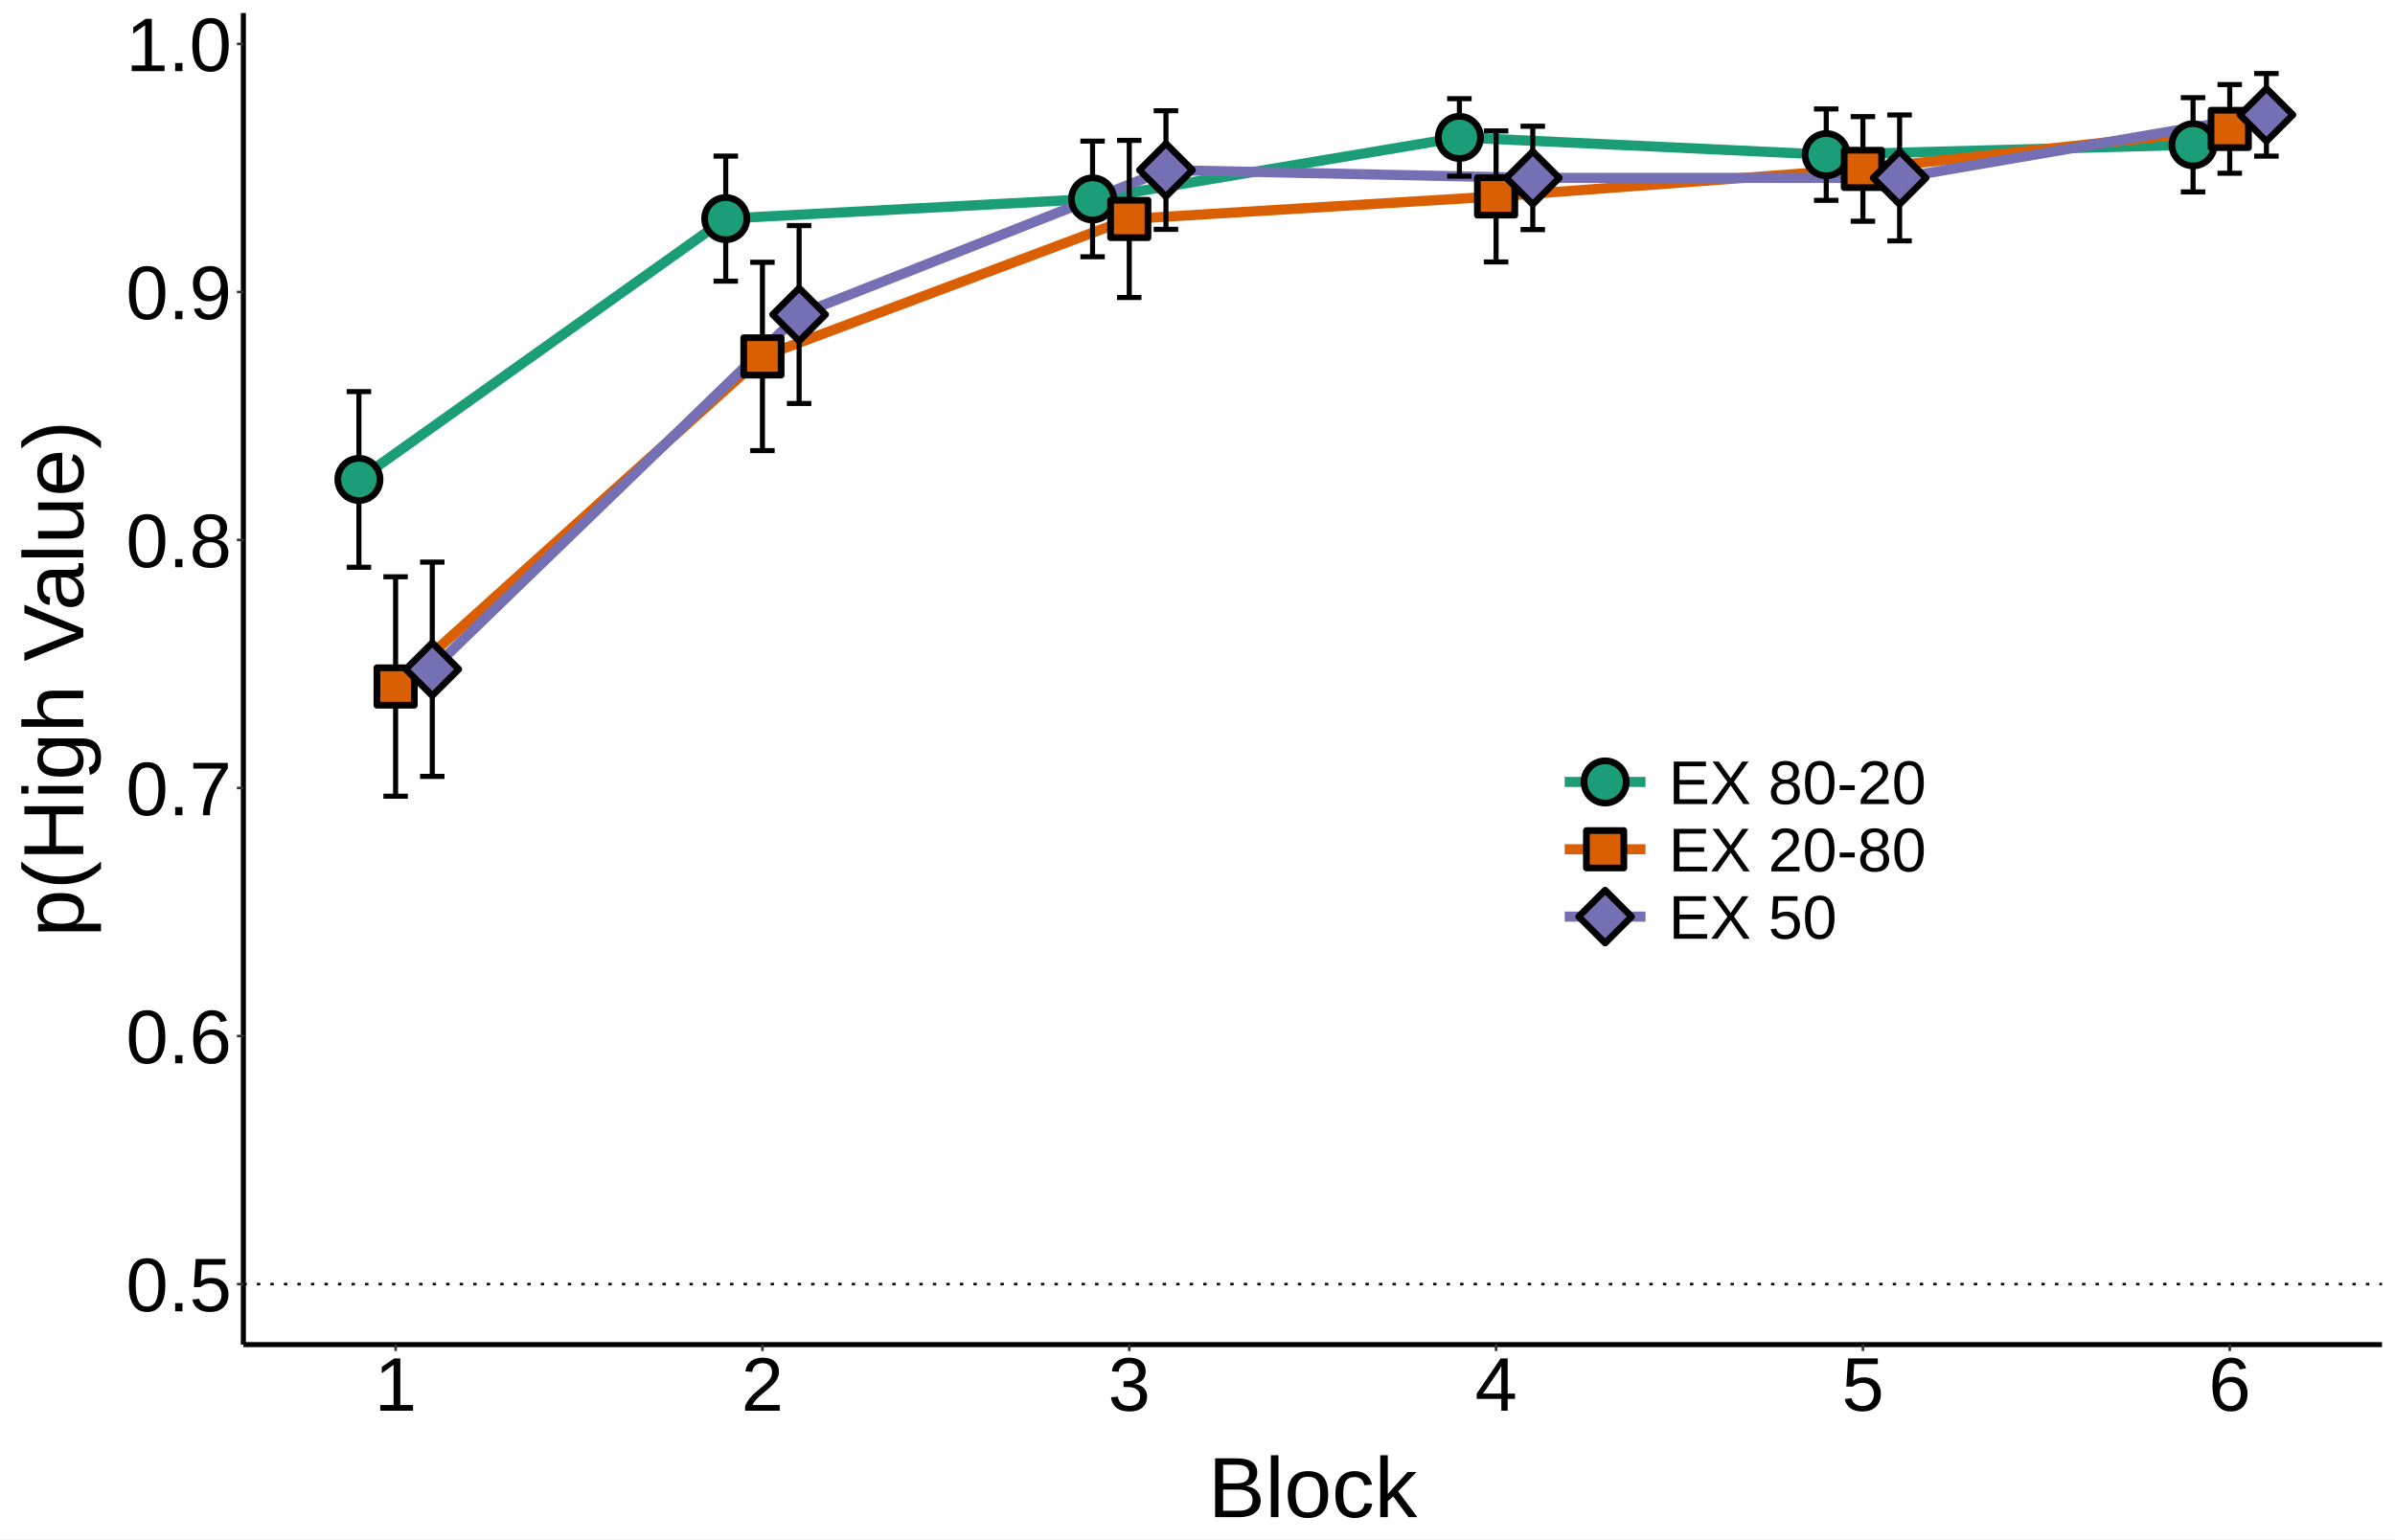
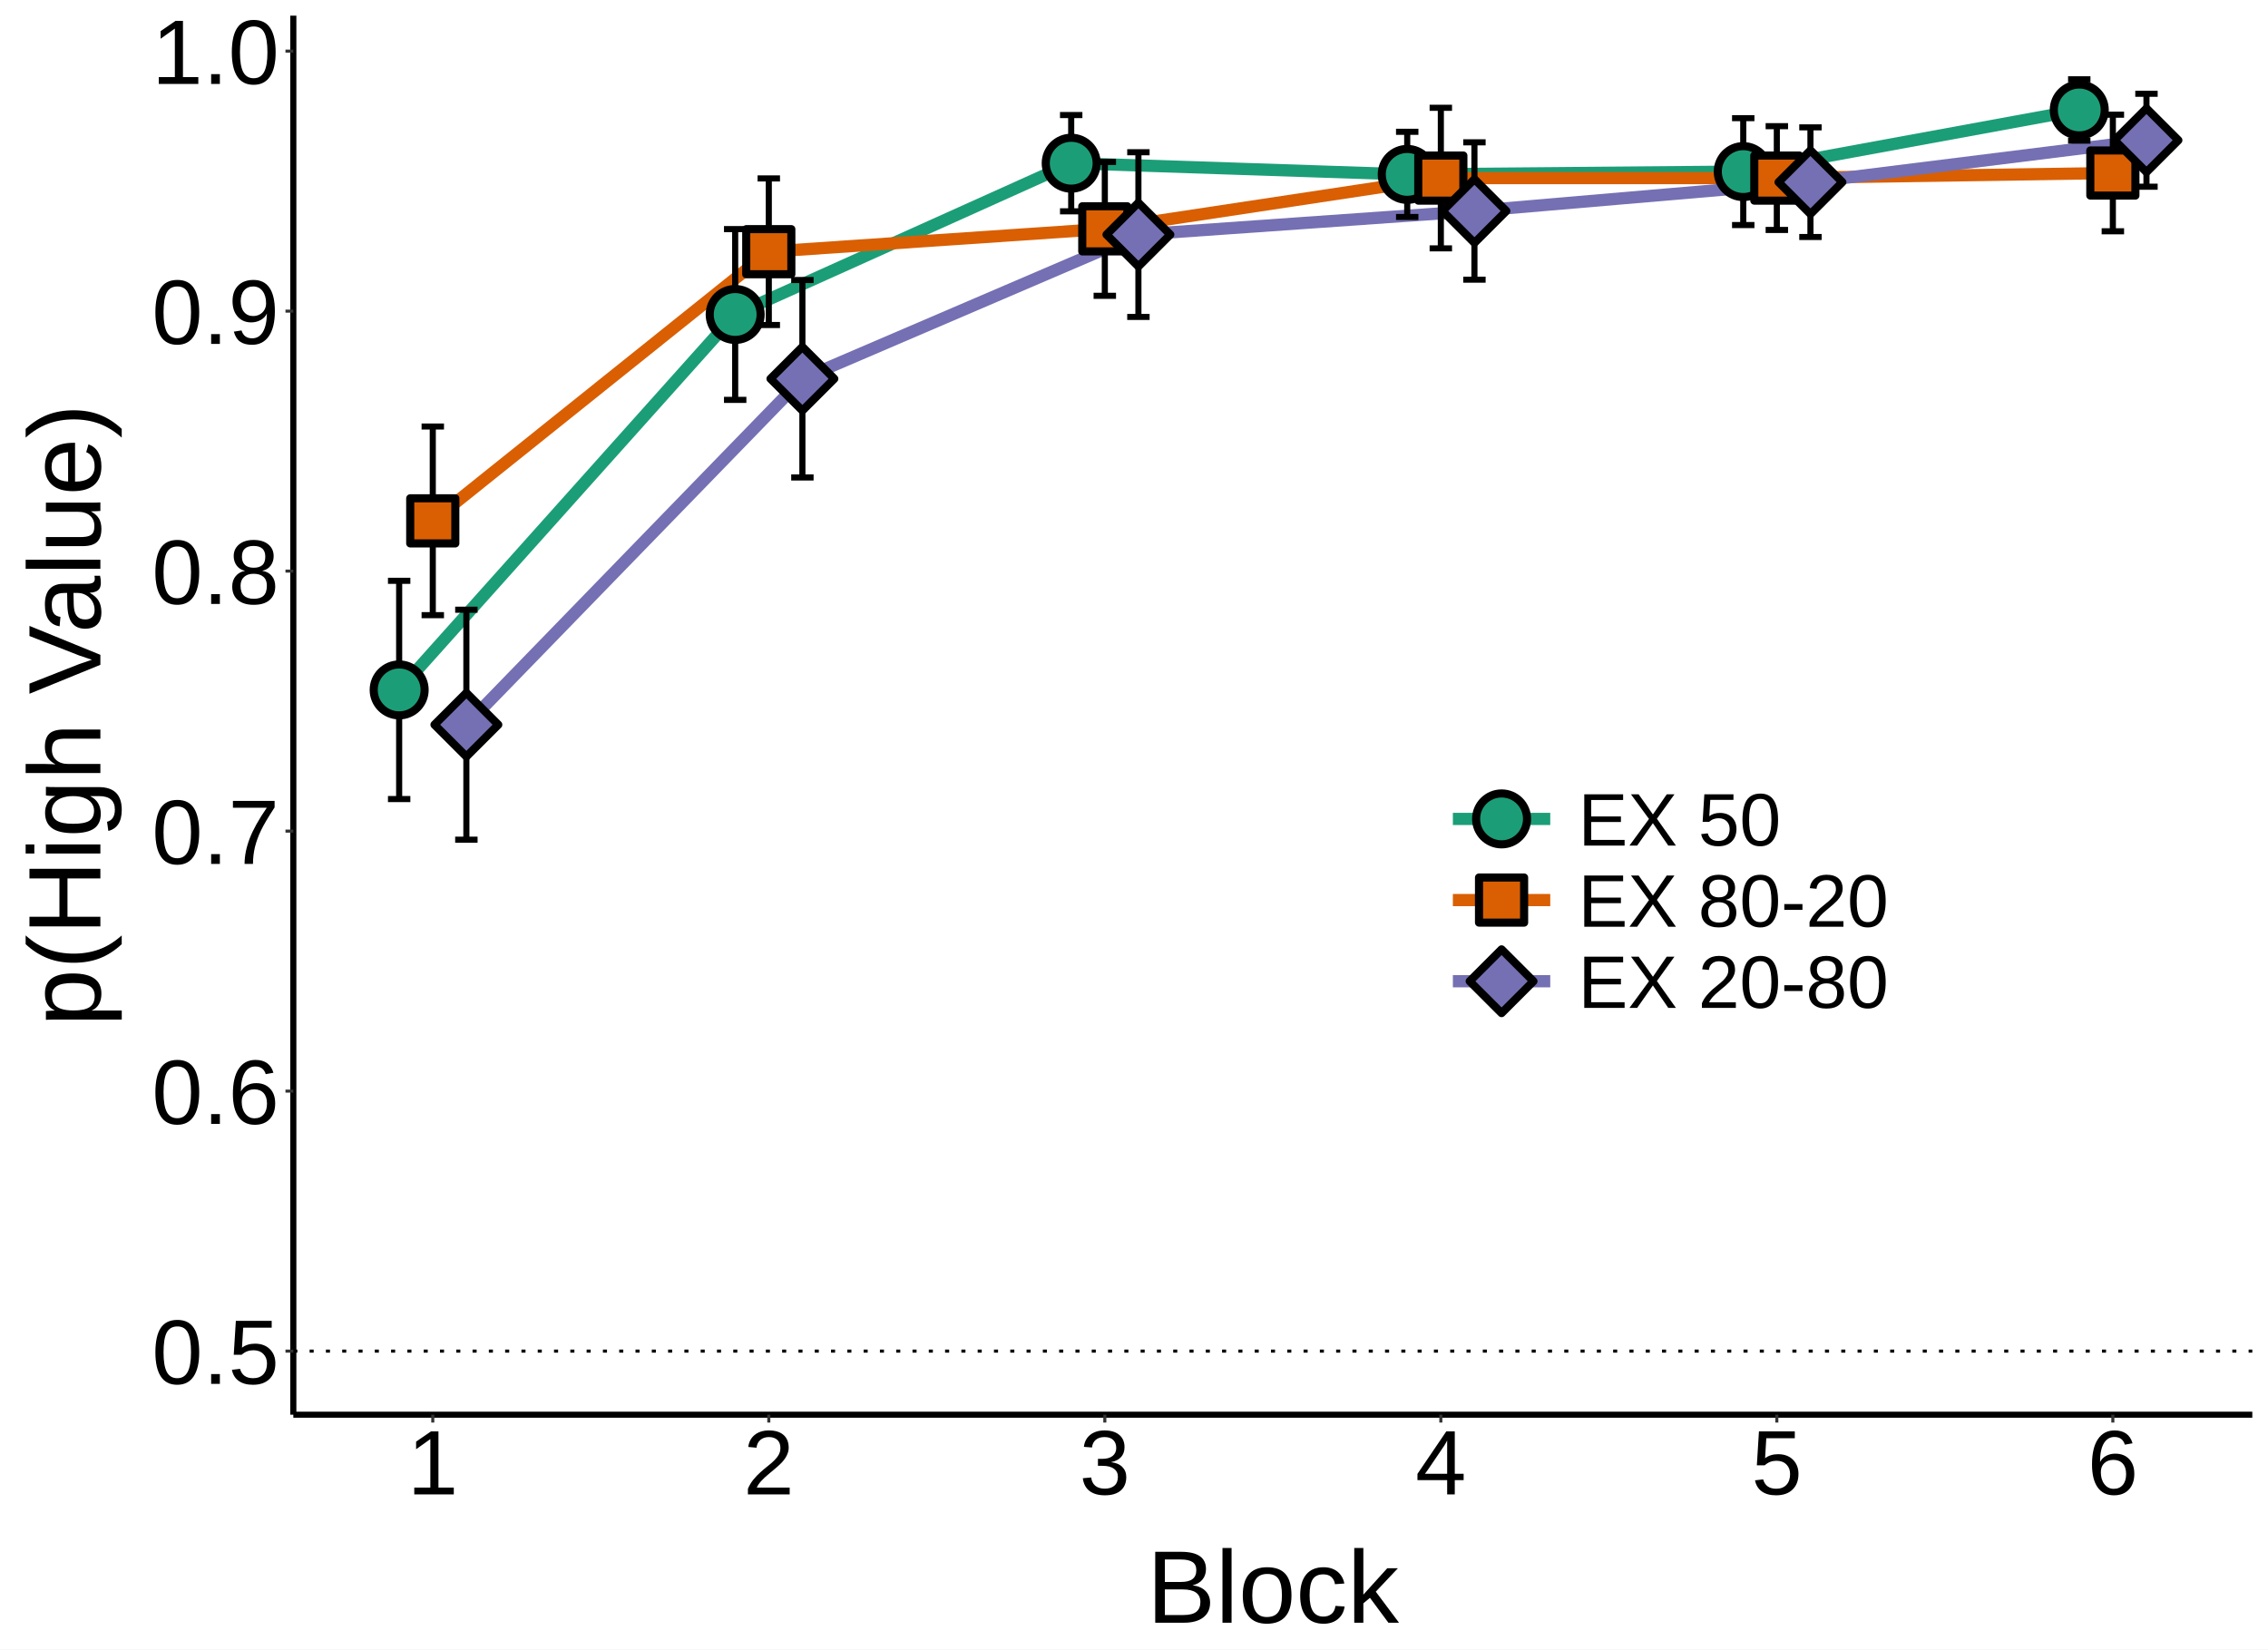
- <svg xmlns="http://www.w3.org/2000/svg" class="svglite" width="1008.00pt" height="648.00pt" viewBox="0 0 1008.00 648.00">
+ <svg xmlns="http://www.w3.org/2000/svg" class="svglite" width="792.00pt" height="576.00pt" viewBox="0 0 792.00 576.00">
  <defs>
    <style type="text/css">
    .svglite line, .svglite polyline, .svglite polygon, .svglite path, .svglite rect, .svglite circle {
      fill: none;
      stroke: #000000;
      stroke-linecap: round;
      stroke-linejoin: round;
      stroke-miterlimit: 10.00;
    }
    .svglite text {
      white-space: pre;
    }
  </style>
  </defs>
  <rect width="100%" height="100%" style="stroke: none; fill: #FFFFFF;" />
  <defs>
-     <clipPath id="cpMC4wMHwxMDA4LjAwfDAuMDB8NjQ4LjAw">
-       <rect x="0.00" y="0.00" width="1008.00" height="648.00" />
+     <clipPath id="cpMC4wMHw3OTIuMDB8MC4wMHw1NzYuMDA=">
+       <rect x="0.00" y="0.00" width="792.00" height="576.00" />
    </clipPath>
  </defs>
-   <g clip-path="url(#cpMC4wMHwxMDA4LjAwfDAuMDB8NjQ4LjAw)">
-     <rect x="0.00" y="0.00" width="1008.00" height="648.00" style="stroke-width: 1.07; stroke: #FFFFFF; fill: #FFFFFF;" />
+   <g clip-path="url(#cpMC4wMHw3OTIuMDB8MC4wMHw1NzYuMDA=)">
+     <rect x="0.00" y="0.00" width="792.00" height="576.00" style="stroke-width: 1.07; stroke: #FFFFFF; fill: #FFFFFF;" />
  </g>
  <defs>
-     <clipPath id="cpMTAyLjQzfDEwMDIuNTJ8NS40OHw1NjYuMDg=">
-       <rect x="102.43" y="5.48" width="900.09" height="560.60" />
+     <clipPath id="cpMTAyLjQzfDc4Ni41Mnw1LjQ4fDQ5NC4wOA==">
+       <rect x="102.43" y="5.48" width="684.09" height="488.60" />
    </clipPath>
  </defs>
-   <g clip-path="url(#cpMTAyLjQzfDEwMDIuNTJ8NS40OHw1NjYuMDg=)">
-     <rect x="102.43" y="5.48" width="900.09" height="560.60" style="stroke-width: 1.07; stroke: none; fill: #FFFFFF;" />
-     <line x1="102.43" y1="540.60" x2="1002.52" y2="540.60" style="stroke-width: 1.07; stroke-dasharray: 1.42,4.27; stroke-linecap: butt;" />
-     <polyline points="151.06,201.85 305.45,92.04 459.84,83.75 614.23,57.85 768.62,65.10 923.01,60.96 " style="stroke-width: 4.27; stroke: #1B9E77; stroke-linecap: butt;" />
-     <polyline points="166.50,289.01 320.89,150.07 475.28,92.17 629.67,82.70 784.06,71.12 938.45,54.28 " style="stroke-width: 4.27; stroke: #D95F02; stroke-linecap: butt;" />
-     <polyline points="181.94,281.75 336.33,132.42 490.72,71.58 645.11,74.90 799.50,74.90 953.89,48.35 " style="stroke-width: 4.27; stroke: #7570B3; stroke-linecap: butt;" />
-     <polyline points="145.92,164.87 156.21,164.87 " style="stroke-width: 2.13; stroke-linecap: butt;" />
-     <polyline points="151.06,164.87 151.06,238.82 " style="stroke-width: 2.13; stroke-linecap: butt;" />
-     <polyline points="145.92,238.82 156.21,238.82 " style="stroke-width: 2.13; stroke-linecap: butt;" />
-     <polyline points="300.31,65.72 310.60,65.72 " style="stroke-width: 2.13; stroke-linecap: butt;" />
-     <polyline points="305.45,65.72 305.45,118.36 " style="stroke-width: 2.13; stroke-linecap: butt;" />
-     <polyline points="300.31,118.36 310.60,118.36 " style="stroke-width: 2.13; stroke-linecap: butt;" />
-     <polyline points="454.70,59.41 464.99,59.41 " style="stroke-width: 2.13; stroke-linecap: butt;" />
-     <polyline points="459.84,59.41 459.84,108.09 " style="stroke-width: 2.13; stroke-linecap: butt;" />
-     <polyline points="454.70,108.09 464.99,108.09 " style="stroke-width: 2.13; stroke-linecap: butt;" />
-     <polyline points="609.08,41.54 619.38,41.54 " style="stroke-width: 2.13; stroke-linecap: butt;" />
-     <polyline points="614.23,41.54 614.23,74.17 " style="stroke-width: 2.13; stroke-linecap: butt;" />
-     <polyline points="609.08,74.17 619.38,74.17 " style="stroke-width: 2.13; stroke-linecap: butt;" />
-     <polyline points="763.47,45.87 773.77,45.87 " style="stroke-width: 2.13; stroke-linecap: butt;" />
-     <polyline points="768.62,45.87 768.62,84.33 " style="stroke-width: 2.13; stroke-linecap: butt;" />
-     <polyline points="763.47,84.33 773.77,84.33 " style="stroke-width: 2.13; stroke-linecap: butt;" />
-     <polyline points="917.86,41.12 928.16,41.12 " style="stroke-width: 2.13; stroke-linecap: butt;" />
-     <polyline points="923.01,41.12 923.01,80.80 " style="stroke-width: 2.13; stroke-linecap: butt;" />
-     <polyline points="917.86,80.80 928.16,80.80 " style="stroke-width: 2.13; stroke-linecap: butt;" />
-     <polyline points="161.36,242.83 171.65,242.83 " style="stroke-width: 2.13; stroke-linecap: butt;" />
-     <polyline points="166.50,242.83 166.50,335.20 " style="stroke-width: 2.13; stroke-linecap: butt;" />
-     <polyline points="161.36,335.20 171.65,335.20 " style="stroke-width: 2.13; stroke-linecap: butt;" />
-     <polyline points="315.75,110.42 326.04,110.42 " style="stroke-width: 2.13; stroke-linecap: butt;" />
-     <polyline points="320.89,110.42 320.89,189.71 " style="stroke-width: 2.13; stroke-linecap: butt;" />
-     <polyline points="315.75,189.71 326.04,189.71 " style="stroke-width: 2.13; stroke-linecap: butt;" />
-     <polyline points="470.13,59.09 480.43,59.09 " style="stroke-width: 2.13; stroke-linecap: butt;" />
-     <polyline points="475.28,59.09 475.28,125.25 " style="stroke-width: 2.13; stroke-linecap: butt;" />
-     <polyline points="470.13,125.25 480.43,125.25 " style="stroke-width: 2.13; stroke-linecap: butt;" />
-     <polyline points="624.52,55.11 634.82,55.11 " style="stroke-width: 2.13; stroke-linecap: butt;" />
-     <polyline points="629.67,55.11 629.67,110.28 " style="stroke-width: 2.13; stroke-linecap: butt;" />
-     <polyline points="624.52,110.28 634.82,110.28 " style="stroke-width: 2.13; stroke-linecap: butt;" />
-     <polyline points="778.91,49.10 789.21,49.10 " style="stroke-width: 2.13; stroke-linecap: butt;" />
-     <polyline points="784.06,49.10 784.06,93.14 " style="stroke-width: 2.13; stroke-linecap: butt;" />
-     <polyline points="778.91,93.14 789.21,93.14 " style="stroke-width: 2.13; stroke-linecap: butt;" />
-     <polyline points="933.30,35.61 943.60,35.61 " style="stroke-width: 2.13; stroke-linecap: butt;" />
-     <polyline points="938.45,35.61 938.45,72.94 " style="stroke-width: 2.13; stroke-linecap: butt;" />
-     <polyline points="933.30,72.94 943.60,72.94 " style="stroke-width: 2.13; stroke-linecap: butt;" />
-     <polyline points="176.79,236.65 187.09,236.65 " style="stroke-width: 2.13; stroke-linecap: butt;" />
-     <polyline points="181.94,236.65 181.94,326.86 " style="stroke-width: 2.13; stroke-linecap: butt;" />
-     <polyline points="176.79,326.86 187.09,326.86 " style="stroke-width: 2.13; stroke-linecap: butt;" />
-     <polyline points="331.18,94.97 341.48,94.97 " style="stroke-width: 2.13; stroke-linecap: butt;" />
-     <polyline points="336.33,94.97 336.33,169.87 " style="stroke-width: 2.13; stroke-linecap: butt;" />
-     <polyline points="331.18,169.87 341.48,169.87 " style="stroke-width: 2.13; stroke-linecap: butt;" />
-     <polyline points="485.57,46.62 495.87,46.62 " style="stroke-width: 2.13; stroke-linecap: butt;" />
-     <polyline points="490.72,46.62 490.72,96.55 " style="stroke-width: 2.13; stroke-linecap: butt;" />
-     <polyline points="485.57,96.55 495.87,96.55 " style="stroke-width: 2.13; stroke-linecap: butt;" />
-     <polyline points="639.96,53.14 650.26,53.14 " style="stroke-width: 2.13; stroke-linecap: butt;" />
-     <polyline points="645.11,53.14 645.11,96.66 " style="stroke-width: 2.13; stroke-linecap: butt;" />
-     <polyline points="639.96,96.66 650.26,96.66 " style="stroke-width: 2.13; stroke-linecap: butt;" />
-     <polyline points="794.35,48.39 804.64,48.39 " style="stroke-width: 2.13; stroke-linecap: butt;" />
-     <polyline points="799.50,48.39 799.50,101.41 " style="stroke-width: 2.13; stroke-linecap: butt;" />
-     <polyline points="794.35,101.41 804.64,101.41 " style="stroke-width: 2.13; stroke-linecap: butt;" />
-     <polyline points="948.74,30.96 959.03,30.96 " style="stroke-width: 2.13; stroke-linecap: butt;" />
-     <polyline points="953.89,30.96 953.89,65.74 " style="stroke-width: 2.13; stroke-linecap: butt;" />
-     <polyline points="948.74,65.74 959.03,65.74 " style="stroke-width: 2.13; stroke-linecap: butt;" />
-     <circle cx="151.06" cy="201.85" r="8.89" style="stroke-width: 2.83; fill: #1B9E77;" />
-     <circle cx="305.45" cy="92.04" r="8.89" style="stroke-width: 2.83; fill: #1B9E77;" />
-     <circle cx="459.84" cy="83.75" r="8.89" style="stroke-width: 2.83; fill: #1B9E77;" />
-     <circle cx="614.23" cy="57.85" r="8.89" style="stroke-width: 2.83; fill: #1B9E77;" />
-     <circle cx="768.62" cy="65.10" r="8.89" style="stroke-width: 2.83; fill: #1B9E77;" />
-     <circle cx="923.01" cy="60.96" r="8.89" style="stroke-width: 2.83; fill: #1B9E77;" />
-     <rect x="158.63" y="281.14" width="15.75" height="15.75" style="stroke-width: 2.83; fill: #D95F02;" />
-     <rect x="313.02" y="142.19" width="15.75" height="15.75" style="stroke-width: 2.83; fill: #D95F02;" />
-     <rect x="467.41" y="84.30" width="15.75" height="15.75" style="stroke-width: 2.83; fill: #D95F02;" />
-     <rect x="621.80" y="74.82" width="15.75" height="15.75" style="stroke-width: 2.83; fill: #D95F02;" />
-     <rect x="776.18" y="63.24" width="15.75" height="15.75" style="stroke-width: 2.83; fill: #D95F02;" />
-     <rect x="930.57" y="46.40" width="15.75" height="15.75" style="stroke-width: 2.83; fill: #D95F02;" />
-     <polygon points="181.94,292.89 193.08,281.75 181.94,270.62 170.80,281.75 " style="stroke-width: 2.83; fill: #7570B3;" />
-     <polygon points="336.33,143.56 347.47,132.42 336.33,121.28 325.19,132.42 " style="stroke-width: 2.83; fill: #7570B3;" />
-     <polygon points="490.72,82.72 501.86,71.58 490.72,60.44 479.58,71.58 " style="stroke-width: 2.83; fill: #7570B3;" />
-     <polygon points="645.11,86.04 656.25,74.90 645.11,63.76 633.97,74.90 " style="stroke-width: 2.83; fill: #7570B3;" />
-     <polygon points="799.50,86.04 810.64,74.90 799.50,63.76 788.36,74.90 " style="stroke-width: 2.83; fill: #7570B3;" />
-     <polygon points="953.89,59.49 965.03,48.35 953.89,37.22 942.75,48.35 " style="stroke-width: 2.83; fill: #7570B3;" />
+   <g clip-path="url(#cpMTAyLjQzfDc4Ni41Mnw1LjQ4fDQ5NC4wOA==)">
+     <rect x="102.43" y="5.48" width="684.09" height="488.60" style="stroke-width: 1.07; stroke: none; fill: #FFFFFF;" />
+     <line x1="102.43" y1="471.87" x2="786.52" y2="471.87" style="stroke-width: 1.07; stroke-dasharray: 1.42,4.27; stroke-linecap: butt;" />
+     <polyline points="139.39,240.95 256.73,109.83 374.07,57.00 491.41,60.91 608.75,59.93 726.09,38.40 " style="stroke-width: 4.27; stroke: #1B9E77; stroke-linecap: butt;" />
+     <polyline points="151.13,181.90 268.47,87.91 385.81,79.93 503.15,62.19 620.48,62.19 737.82,60.42 " style="stroke-width: 4.27; stroke: #D95F02; stroke-linecap: butt;" />
+     <polyline points="162.86,253.10 280.20,132.28 397.54,81.93 514.88,73.69 632.22,63.62 749.56,48.98 " style="stroke-width: 4.27; stroke: #7570B3; stroke-linecap: butt;" />
+     <polyline points="135.48,202.84 143.30,202.84 " style="stroke-width: 2.13; stroke-linecap: butt;" />
+     <polyline points="139.39,202.84 139.39,279.06 " style="stroke-width: 2.13; stroke-linecap: butt;" />
+     <polyline points="135.48,279.06 143.30,279.06 " style="stroke-width: 2.13; stroke-linecap: butt;" />
+     <polyline points="252.82,80.01 260.64,80.01 " style="stroke-width: 2.13; stroke-linecap: butt;" />
+     <polyline points="256.73,80.01 256.73,139.65 " style="stroke-width: 2.13; stroke-linecap: butt;" />
+     <polyline points="252.82,139.65 260.64,139.65 " style="stroke-width: 2.13; stroke-linecap: butt;" />
+     <polyline points="370.16,40.18 377.98,40.18 " style="stroke-width: 2.13; stroke-linecap: butt;" />
+     <polyline points="374.07,40.18 374.07,73.81 " style="stroke-width: 2.13; stroke-linecap: butt;" />
+     <polyline points="370.16,73.81 377.98,73.81 " style="stroke-width: 2.13; stroke-linecap: butt;" />
+     <polyline points="487.50,46.04 495.32,46.04 " style="stroke-width: 2.13; stroke-linecap: butt;" />
+     <polyline points="491.41,46.04 491.41,75.78 " style="stroke-width: 2.13; stroke-linecap: butt;" />
+     <polyline points="487.50,75.78 495.32,75.78 " style="stroke-width: 2.13; stroke-linecap: butt;" />
+     <polyline points="604.84,41.27 612.66,41.27 " style="stroke-width: 2.13; stroke-linecap: butt;" />
+     <polyline points="608.75,41.27 608.75,78.59 " style="stroke-width: 2.13; stroke-linecap: butt;" />
+     <polyline points="604.84,78.59 612.66,78.59 " style="stroke-width: 2.13; stroke-linecap: butt;" />
+     <polyline points="722.18,27.69 730.00,27.69 " style="stroke-width: 2.13; stroke-linecap: butt;" />
+     <polyline points="726.09,27.69 726.09,49.12 " style="stroke-width: 2.13; stroke-linecap: butt;" />
+     <polyline points="722.18,49.12 730.00,49.12 " style="stroke-width: 2.13; stroke-linecap: butt;" />
+     <polyline points="147.22,148.96 155.04,148.96 " style="stroke-width: 2.13; stroke-linecap: butt;" />
+     <polyline points="151.13,148.96 151.13,214.85 " style="stroke-width: 2.13; stroke-linecap: butt;" />
+     <polyline points="147.22,214.85 155.04,214.85 " style="stroke-width: 2.13; stroke-linecap: butt;" />
+     <polyline points="264.55,62.31 272.38,62.31 " style="stroke-width: 2.13; stroke-linecap: butt;" />
+     <polyline points="268.47,62.31 268.47,113.51 " style="stroke-width: 2.13; stroke-linecap: butt;" />
+     <polyline points="264.55,113.51 272.38,113.51 " style="stroke-width: 2.13; stroke-linecap: butt;" />
+     <polyline points="381.89,56.54 389.72,56.54 " style="stroke-width: 2.13; stroke-linecap: butt;" />
+     <polyline points="385.81,56.54 385.81,103.31 " style="stroke-width: 2.13; stroke-linecap: butt;" />
+     <polyline points="381.89,103.31 389.72,103.31 " style="stroke-width: 2.13; stroke-linecap: butt;" />
+     <polyline points="499.23,37.64 507.06,37.64 " style="stroke-width: 2.13; stroke-linecap: butt;" />
+     <polyline points="503.15,37.64 503.15,86.74 " style="stroke-width: 2.13; stroke-linecap: butt;" />
+     <polyline points="499.23,86.74 507.06,86.74 " style="stroke-width: 2.13; stroke-linecap: butt;" />
+     <polyline points="616.57,44.07 624.40,44.07 " style="stroke-width: 2.13; stroke-linecap: butt;" />
+     <polyline points="620.48,44.07 620.48,80.31 " style="stroke-width: 2.13; stroke-linecap: butt;" />
+     <polyline points="616.57,80.31 624.40,80.31 " style="stroke-width: 2.13; stroke-linecap: butt;" />
+     <polyline points="733.91,40.06 741.74,40.06 " style="stroke-width: 2.13; stroke-linecap: butt;" />
+     <polyline points="737.82,40.06 737.82,80.78 " style="stroke-width: 2.13; stroke-linecap: butt;" />
+     <polyline points="733.91,80.78 741.74,80.78 " style="stroke-width: 2.13; stroke-linecap: butt;" />
+     <polyline points="158.95,212.94 166.77,212.94 " style="stroke-width: 2.13; stroke-linecap: butt;" />
+     <polyline points="162.86,212.94 162.86,293.26 " style="stroke-width: 2.13; stroke-linecap: butt;" />
+     <polyline points="158.95,293.26 166.77,293.26 " style="stroke-width: 2.13; stroke-linecap: butt;" />
+     <polyline points="276.29,97.80 284.11,97.80 " style="stroke-width: 2.13; stroke-linecap: butt;" />
+     <polyline points="280.20,97.80 280.20,166.75 " style="stroke-width: 2.13; stroke-linecap: butt;" />
+     <polyline points="276.29,166.75 284.11,166.75 " style="stroke-width: 2.13; stroke-linecap: butt;" />
+     <polyline points="393.63,53.17 401.45,53.17 " style="stroke-width: 2.13; stroke-linecap: butt;" />
+     <polyline points="397.54,53.17 397.54,110.69 " style="stroke-width: 2.13; stroke-linecap: butt;" />
+     <polyline points="393.63,110.69 401.45,110.69 " style="stroke-width: 2.13; stroke-linecap: butt;" />
+     <polyline points="510.97,49.71 518.79,49.71 " style="stroke-width: 2.13; stroke-linecap: butt;" />
+     <polyline points="514.88,49.71 514.88,97.68 " style="stroke-width: 2.13; stroke-linecap: butt;" />
+     <polyline points="510.97,97.68 518.79,97.68 " style="stroke-width: 2.13; stroke-linecap: butt;" />
+     <polyline points="628.31,44.48 636.13,44.48 " style="stroke-width: 2.13; stroke-linecap: butt;" />
+     <polyline points="632.22,44.48 632.22,82.77 " style="stroke-width: 2.13; stroke-linecap: butt;" />
+     <polyline points="628.31,82.77 636.13,82.77 " style="stroke-width: 2.13; stroke-linecap: butt;" />
+     <polyline points="745.65,32.75 753.47,32.75 " style="stroke-width: 2.13; stroke-linecap: butt;" />
+     <polyline points="749.56,32.75 749.56,65.21 " style="stroke-width: 2.13; stroke-linecap: butt;" />
+     <polyline points="745.65,65.21 753.47,65.21 " style="stroke-width: 2.13; stroke-linecap: butt;" />
+     <circle cx="139.39" cy="240.95" r="8.89" style="stroke-width: 2.83; fill: #1B9E77;" />
+     <circle cx="256.73" cy="109.83" r="8.89" style="stroke-width: 2.83; fill: #1B9E77;" />
+     <circle cx="374.07" cy="57.00" r="8.89" style="stroke-width: 2.83; fill: #1B9E77;" />
+     <circle cx="491.41" cy="60.91" r="8.89" style="stroke-width: 2.83; fill: #1B9E77;" />
+     <circle cx="608.75" cy="59.93" r="8.89" style="stroke-width: 2.83; fill: #1B9E77;" />
+     <circle cx="726.09" cy="38.40" r="8.89" style="stroke-width: 2.83; fill: #1B9E77;" />
+     <rect x="143.25" y="174.03" width="15.75" height="15.75" style="stroke-width: 2.83; fill: #D95F02;" />
+     <rect x="260.59" y="80.03" width="15.75" height="15.75" style="stroke-width: 2.83; fill: #D95F02;" />
+     <rect x="377.93" y="72.05" width="15.75" height="15.75" style="stroke-width: 2.83; fill: #D95F02;" />
+     <rect x="495.27" y="54.32" width="15.75" height="15.75" style="stroke-width: 2.83; fill: #D95F02;" />
+     <rect x="612.61" y="54.32" width="15.75" height="15.75" style="stroke-width: 2.83; fill: #D95F02;" />
+     <rect x="729.95" y="52.55" width="15.75" height="15.75" style="stroke-width: 2.83; fill: #D95F02;" />
+     <polygon points="162.86,264.24 174.00,253.10 162.86,241.96 151.72,253.10 " style="stroke-width: 2.83; fill: #7570B3;" />
+     <polygon points="280.20,143.41 291.34,132.28 280.20,121.14 269.06,132.28 " style="stroke-width: 2.83; fill: #7570B3;" />
+     <polygon points="397.54,93.07 408.68,81.93 397.54,70.79 386.40,81.93 " style="stroke-width: 2.83; fill: #7570B3;" />
+     <polygon points="514.88,84.83 526.02,73.69 514.88,62.56 503.74,73.69 " style="stroke-width: 2.83; fill: #7570B3;" />
+     <polygon points="632.22,74.76 643.36,63.62 632.22,52.49 621.08,63.62 " style="stroke-width: 2.83; fill: #7570B3;" />
+     <polygon points="749.56,60.12 760.70,48.98 749.56,37.84 738.42,48.98 " style="stroke-width: 2.83; fill: #7570B3;" />
  </g>
-   <g clip-path="url(#cpMC4wMHwxMDA4LjAwfDAuMDB8NjQ4LjAw)">
-     <polyline points="102.43,566.08 102.43,5.48 " style="stroke-width: 2.13; stroke-linecap: butt;" />
-     <text x="97.50" y="552.05" text-anchor="end" style="font-size: 32.00px; font-family: &quot;Arial&quot;;" textLength="44.49px" lengthAdjust="spacingAndGlyphs">0.5</text>
-     <text x="97.50" y="447.63" text-anchor="end" style="font-size: 32.00px; font-family: &quot;Arial&quot;;" textLength="44.49px" lengthAdjust="spacingAndGlyphs">0.6</text>
-     <text x="97.50" y="343.21" text-anchor="end" style="font-size: 32.00px; font-family: &quot;Arial&quot;;" textLength="44.49px" lengthAdjust="spacingAndGlyphs">0.7</text>
-     <text x="97.50" y="238.79" text-anchor="end" style="font-size: 32.00px; font-family: &quot;Arial&quot;;" textLength="44.49px" lengthAdjust="spacingAndGlyphs">0.8</text>
-     <text x="97.50" y="134.36" text-anchor="end" style="font-size: 32.00px; font-family: &quot;Arial&quot;;" textLength="44.49px" lengthAdjust="spacingAndGlyphs">0.9</text>
-     <text x="97.50" y="29.94" text-anchor="end" style="font-size: 32.00px; font-family: &quot;Arial&quot;;" textLength="44.49px" lengthAdjust="spacingAndGlyphs">1.0</text>
-     <polyline points="99.69,540.60 102.43,540.60 " style="stroke-width: 1.07; stroke: #333333; stroke-linecap: butt;" />
-     <polyline points="99.69,436.17 102.43,436.17 " style="stroke-width: 1.07; stroke: #333333; stroke-linecap: butt;" />
-     <polyline points="99.69,331.75 102.43,331.75 " style="stroke-width: 1.07; stroke: #333333; stroke-linecap: butt;" />
-     <polyline points="99.69,227.33 102.43,227.33 " style="stroke-width: 1.07; stroke: #333333; stroke-linecap: butt;" />
-     <polyline points="99.69,122.91 102.43,122.91 " style="stroke-width: 1.07; stroke: #333333; stroke-linecap: butt;" />
-     <polyline points="99.69,18.49 102.43,18.49 " style="stroke-width: 1.07; stroke: #333333; stroke-linecap: butt;" />
-     <polyline points="102.43,566.08 1002.52,566.08 " style="stroke-width: 2.13; stroke-linecap: butt;" />
-     <polyline points="166.50,568.82 166.50,566.08 " style="stroke-width: 1.07; stroke: #333333; stroke-linecap: butt;" />
-     <polyline points="320.89,568.82 320.89,566.08 " style="stroke-width: 1.07; stroke: #333333; stroke-linecap: butt;" />
-     <polyline points="475.28,568.82 475.28,566.08 " style="stroke-width: 1.07; stroke: #333333; stroke-linecap: butt;" />
-     <polyline points="629.67,568.82 629.67,566.08 " style="stroke-width: 1.07; stroke: #333333; stroke-linecap: butt;" />
-     <polyline points="784.06,568.82 784.06,566.08 " style="stroke-width: 1.07; stroke: #333333; stroke-linecap: butt;" />
-     <polyline points="938.45,568.82 938.45,566.08 " style="stroke-width: 1.07; stroke: #333333; stroke-linecap: butt;" />
-     <text x="166.50" y="593.92" text-anchor="middle" style="font-size: 32.00px; font-family: &quot;Arial&quot;;" textLength="17.80px" lengthAdjust="spacingAndGlyphs">1</text>
-     <text x="320.89" y="593.92" text-anchor="middle" style="font-size: 32.00px; font-family: &quot;Arial&quot;;" textLength="17.80px" lengthAdjust="spacingAndGlyphs">2</text>
-     <text x="475.28" y="593.92" text-anchor="middle" style="font-size: 32.00px; font-family: &quot;Arial&quot;;" textLength="17.80px" lengthAdjust="spacingAndGlyphs">3</text>
-     <text x="629.67" y="593.92" text-anchor="middle" style="font-size: 32.00px; font-family: &quot;Arial&quot;;" textLength="17.80px" lengthAdjust="spacingAndGlyphs">4</text>
-     <text x="784.06" y="593.92" text-anchor="middle" style="font-size: 32.00px; font-family: &quot;Arial&quot;;" textLength="17.80px" lengthAdjust="spacingAndGlyphs">5</text>
-     <text x="938.45" y="593.92" text-anchor="middle" style="font-size: 32.00px; font-family: &quot;Arial&quot;;" textLength="17.80px" lengthAdjust="spacingAndGlyphs">6</text>
-     <text x="552.48" y="638.73" text-anchor="middle" style="font-size: 36.00px; font-family: &quot;Arial&quot;;" textLength="88.03px" lengthAdjust="spacingAndGlyphs">Block</text>
-     <text transform="translate(35.05,285.78) rotate(-90)" text-anchor="middle" style="font-size: 36.00px; font-family: &quot;Arial&quot;;" textLength="217.45px" lengthAdjust="spacingAndGlyphs">p(High Value)</text>
-     <rect x="648.82" y="278.13" width="167.35" height="127.42" style="stroke-width: 0.75; stroke: #FFFFFF; fill: #FFFFFF;" />
-     <rect x="654.30" y="315.03" width="42.52" height="28.35" style="stroke-width: 1.07; stroke: none; fill: #FFFFFF;" />
-     <line x1="658.55" y1="329.20" x2="692.56" y2="329.20" style="stroke-width: 4.27; stroke: #1B9E77; stroke-linecap: butt;" />
-     <circle cx="675.56" cy="329.20" r="8.89" style="stroke-width: 2.83; fill: #1B9E77;" />
-     <rect x="654.30" y="343.38" width="42.52" height="28.35" style="stroke-width: 1.07; stroke: none; fill: #FFFFFF;" />
-     <line x1="658.55" y1="357.55" x2="692.56" y2="357.55" style="stroke-width: 4.27; stroke: #D95F02; stroke-linecap: butt;" />
-     <rect x="667.68" y="349.67" width="15.75" height="15.75" style="stroke-width: 2.83; fill: #D95F02;" />
-     <rect x="654.30" y="371.72" width="42.52" height="28.35" style="stroke-width: 1.07; stroke: none; fill: #FFFFFF;" />
-     <line x1="658.55" y1="385.90" x2="692.56" y2="385.90" style="stroke-width: 4.27; stroke: #7570B3; stroke-linecap: butt;" />
-     <polygon points="675.56,397.03 686.69,385.90 675.56,374.76 664.42,385.90 " style="stroke-width: 2.83; fill: #7570B3;" />
-     <text x="702.30" y="338.51" style="font-size: 26.00px; font-family: &quot;Arial&quot;;" textLength="108.40px" lengthAdjust="spacingAndGlyphs">EX 80-20</text>
-     <text x="702.30" y="366.86" style="font-size: 26.00px; font-family: &quot;Arial&quot;;" textLength="108.40px" lengthAdjust="spacingAndGlyphs">EX 20-80</text>
-     <text x="702.30" y="395.20" style="font-size: 26.00px; font-family: &quot;Arial&quot;;" textLength="70.83px" lengthAdjust="spacingAndGlyphs">EX 50</text>
+   <g clip-path="url(#cpMC4wMHw3OTIuMDB8MC4wMHw1NzYuMDA=)">
+     <polyline points="102.43,494.08 102.43,5.48 " style="stroke-width: 2.13; stroke-linecap: butt;" />
+     <text x="97.50" y="483.32" text-anchor="end" style="font-size: 32.00px; font-family: &quot;Arial&quot;;" textLength="44.49px" lengthAdjust="spacingAndGlyphs">0.5</text>
+     <text x="97.50" y="392.52" text-anchor="end" style="font-size: 32.00px; font-family: &quot;Arial&quot;;" textLength="44.49px" lengthAdjust="spacingAndGlyphs">0.6</text>
+     <text x="97.50" y="301.72" text-anchor="end" style="font-size: 32.00px; font-family: &quot;Arial&quot;;" textLength="44.49px" lengthAdjust="spacingAndGlyphs">0.7</text>
+     <text x="97.50" y="210.92" text-anchor="end" style="font-size: 32.00px; font-family: &quot;Arial&quot;;" textLength="44.49px" lengthAdjust="spacingAndGlyphs">0.8</text>
+     <text x="97.50" y="120.11" text-anchor="end" style="font-size: 32.00px; font-family: &quot;Arial&quot;;" textLength="44.49px" lengthAdjust="spacingAndGlyphs">0.9</text>
+     <text x="97.50" y="29.31" text-anchor="end" style="font-size: 32.00px; font-family: &quot;Arial&quot;;" textLength="44.49px" lengthAdjust="spacingAndGlyphs">1.0</text>
+     <polyline points="99.69,471.87 102.43,471.87 " style="stroke-width: 1.07; stroke: #333333; stroke-linecap: butt;" />
+     <polyline points="99.69,381.07 102.43,381.07 " style="stroke-width: 1.07; stroke: #333333; stroke-linecap: butt;" />
+     <polyline points="99.69,290.26 102.43,290.26 " style="stroke-width: 1.07; stroke: #333333; stroke-linecap: butt;" />
+     <polyline points="99.69,199.46 102.43,199.46 " style="stroke-width: 1.07; stroke: #333333; stroke-linecap: butt;" />
+     <polyline points="99.69,108.66 102.43,108.66 " style="stroke-width: 1.07; stroke: #333333; stroke-linecap: butt;" />
+     <polyline points="99.69,17.86 102.43,17.86 " style="stroke-width: 1.07; stroke: #333333; stroke-linecap: butt;" />
+     <polyline points="102.43,494.08 786.52,494.08 " style="stroke-width: 2.13; stroke-linecap: butt;" />
+     <polyline points="151.13,496.82 151.13,494.08 " style="stroke-width: 1.07; stroke: #333333; stroke-linecap: butt;" />
+     <polyline points="268.47,496.82 268.47,494.08 " style="stroke-width: 1.07; stroke: #333333; stroke-linecap: butt;" />
+     <polyline points="385.81,496.82 385.81,494.08 " style="stroke-width: 1.07; stroke: #333333; stroke-linecap: butt;" />
+     <polyline points="503.15,496.82 503.15,494.08 " style="stroke-width: 1.07; stroke: #333333; stroke-linecap: butt;" />
+     <polyline points="620.48,496.82 620.48,494.08 " style="stroke-width: 1.07; stroke: #333333; stroke-linecap: butt;" />
+     <polyline points="737.82,496.82 737.82,494.08 " style="stroke-width: 1.07; stroke: #333333; stroke-linecap: butt;" />
+     <text x="151.13" y="521.92" text-anchor="middle" style="font-size: 32.00px; font-family: &quot;Arial&quot;;" textLength="17.80px" lengthAdjust="spacingAndGlyphs">1</text>
+     <text x="268.47" y="521.92" text-anchor="middle" style="font-size: 32.00px; font-family: &quot;Arial&quot;;" textLength="17.80px" lengthAdjust="spacingAndGlyphs">2</text>
+     <text x="385.81" y="521.92" text-anchor="middle" style="font-size: 32.00px; font-family: &quot;Arial&quot;;" textLength="17.80px" lengthAdjust="spacingAndGlyphs">3</text>
+     <text x="503.15" y="521.92" text-anchor="middle" style="font-size: 32.00px; font-family: &quot;Arial&quot;;" textLength="17.80px" lengthAdjust="spacingAndGlyphs">4</text>
+     <text x="620.48" y="521.92" text-anchor="middle" style="font-size: 32.00px; font-family: &quot;Arial&quot;;" textLength="17.80px" lengthAdjust="spacingAndGlyphs">5</text>
+     <text x="737.82" y="521.92" text-anchor="middle" style="font-size: 32.00px; font-family: &quot;Arial&quot;;" textLength="17.80px" lengthAdjust="spacingAndGlyphs">6</text>
+     <text x="444.48" y="566.73" text-anchor="middle" style="font-size: 36.00px; font-family: &quot;Arial&quot;;" textLength="88.03px" lengthAdjust="spacingAndGlyphs">Block</text>
+     <text transform="translate(35.05,249.78) rotate(-90)" text-anchor="middle" style="font-size: 36.00px; font-family: &quot;Arial&quot;;" textLength="217.45px" lengthAdjust="spacingAndGlyphs">p(High Value)</text>
+     <rect x="497.62" y="234.93" width="167.35" height="127.42" style="stroke-width: 0.75; stroke: #FFFFFF; fill: #FFFFFF;" />
+     <rect x="503.10" y="271.83" width="42.52" height="28.35" style="stroke-width: 1.07; stroke: none; fill: #FFFFFF;" />
+     <line x1="507.35" y1="286.00" x2="541.36" y2="286.00" style="stroke-width: 4.27; stroke: #1B9E77; stroke-linecap: butt;" />
+     <circle cx="524.36" cy="286.00" r="8.89" style="stroke-width: 2.83; fill: #1B9E77;" />
+     <rect x="503.10" y="300.18" width="42.52" height="28.35" style="stroke-width: 1.07; stroke: none; fill: #FFFFFF;" />
+     <line x1="507.35" y1="314.35" x2="541.36" y2="314.35" style="stroke-width: 4.27; stroke: #D95F02; stroke-linecap: butt;" />
+     <rect x="516.48" y="306.47" width="15.75" height="15.75" style="stroke-width: 2.83; fill: #D95F02;" />
+     <rect x="503.10" y="328.52" width="42.52" height="28.35" style="stroke-width: 1.07; stroke: none; fill: #FFFFFF;" />
+     <line x1="507.35" y1="342.70" x2="541.36" y2="342.70" style="stroke-width: 4.27; stroke: #7570B3; stroke-linecap: butt;" />
+     <polygon points="524.36,353.83 535.49,342.70 524.36,331.56 513.22,342.70 " style="stroke-width: 2.83; fill: #7570B3;" />
+     <text x="551.10" y="295.31" style="font-size: 26.00px; font-family: &quot;Arial&quot;;" textLength="70.83px" lengthAdjust="spacingAndGlyphs">EX 50</text>
+     <text x="551.10" y="323.66" style="font-size: 26.00px; font-family: &quot;Arial&quot;;" textLength="108.40px" lengthAdjust="spacingAndGlyphs">EX 80-20</text>
+     <text x="551.10" y="352.00" style="font-size: 26.00px; font-family: &quot;Arial&quot;;" textLength="108.40px" lengthAdjust="spacingAndGlyphs">EX 20-80</text>
  </g>
</svg>
